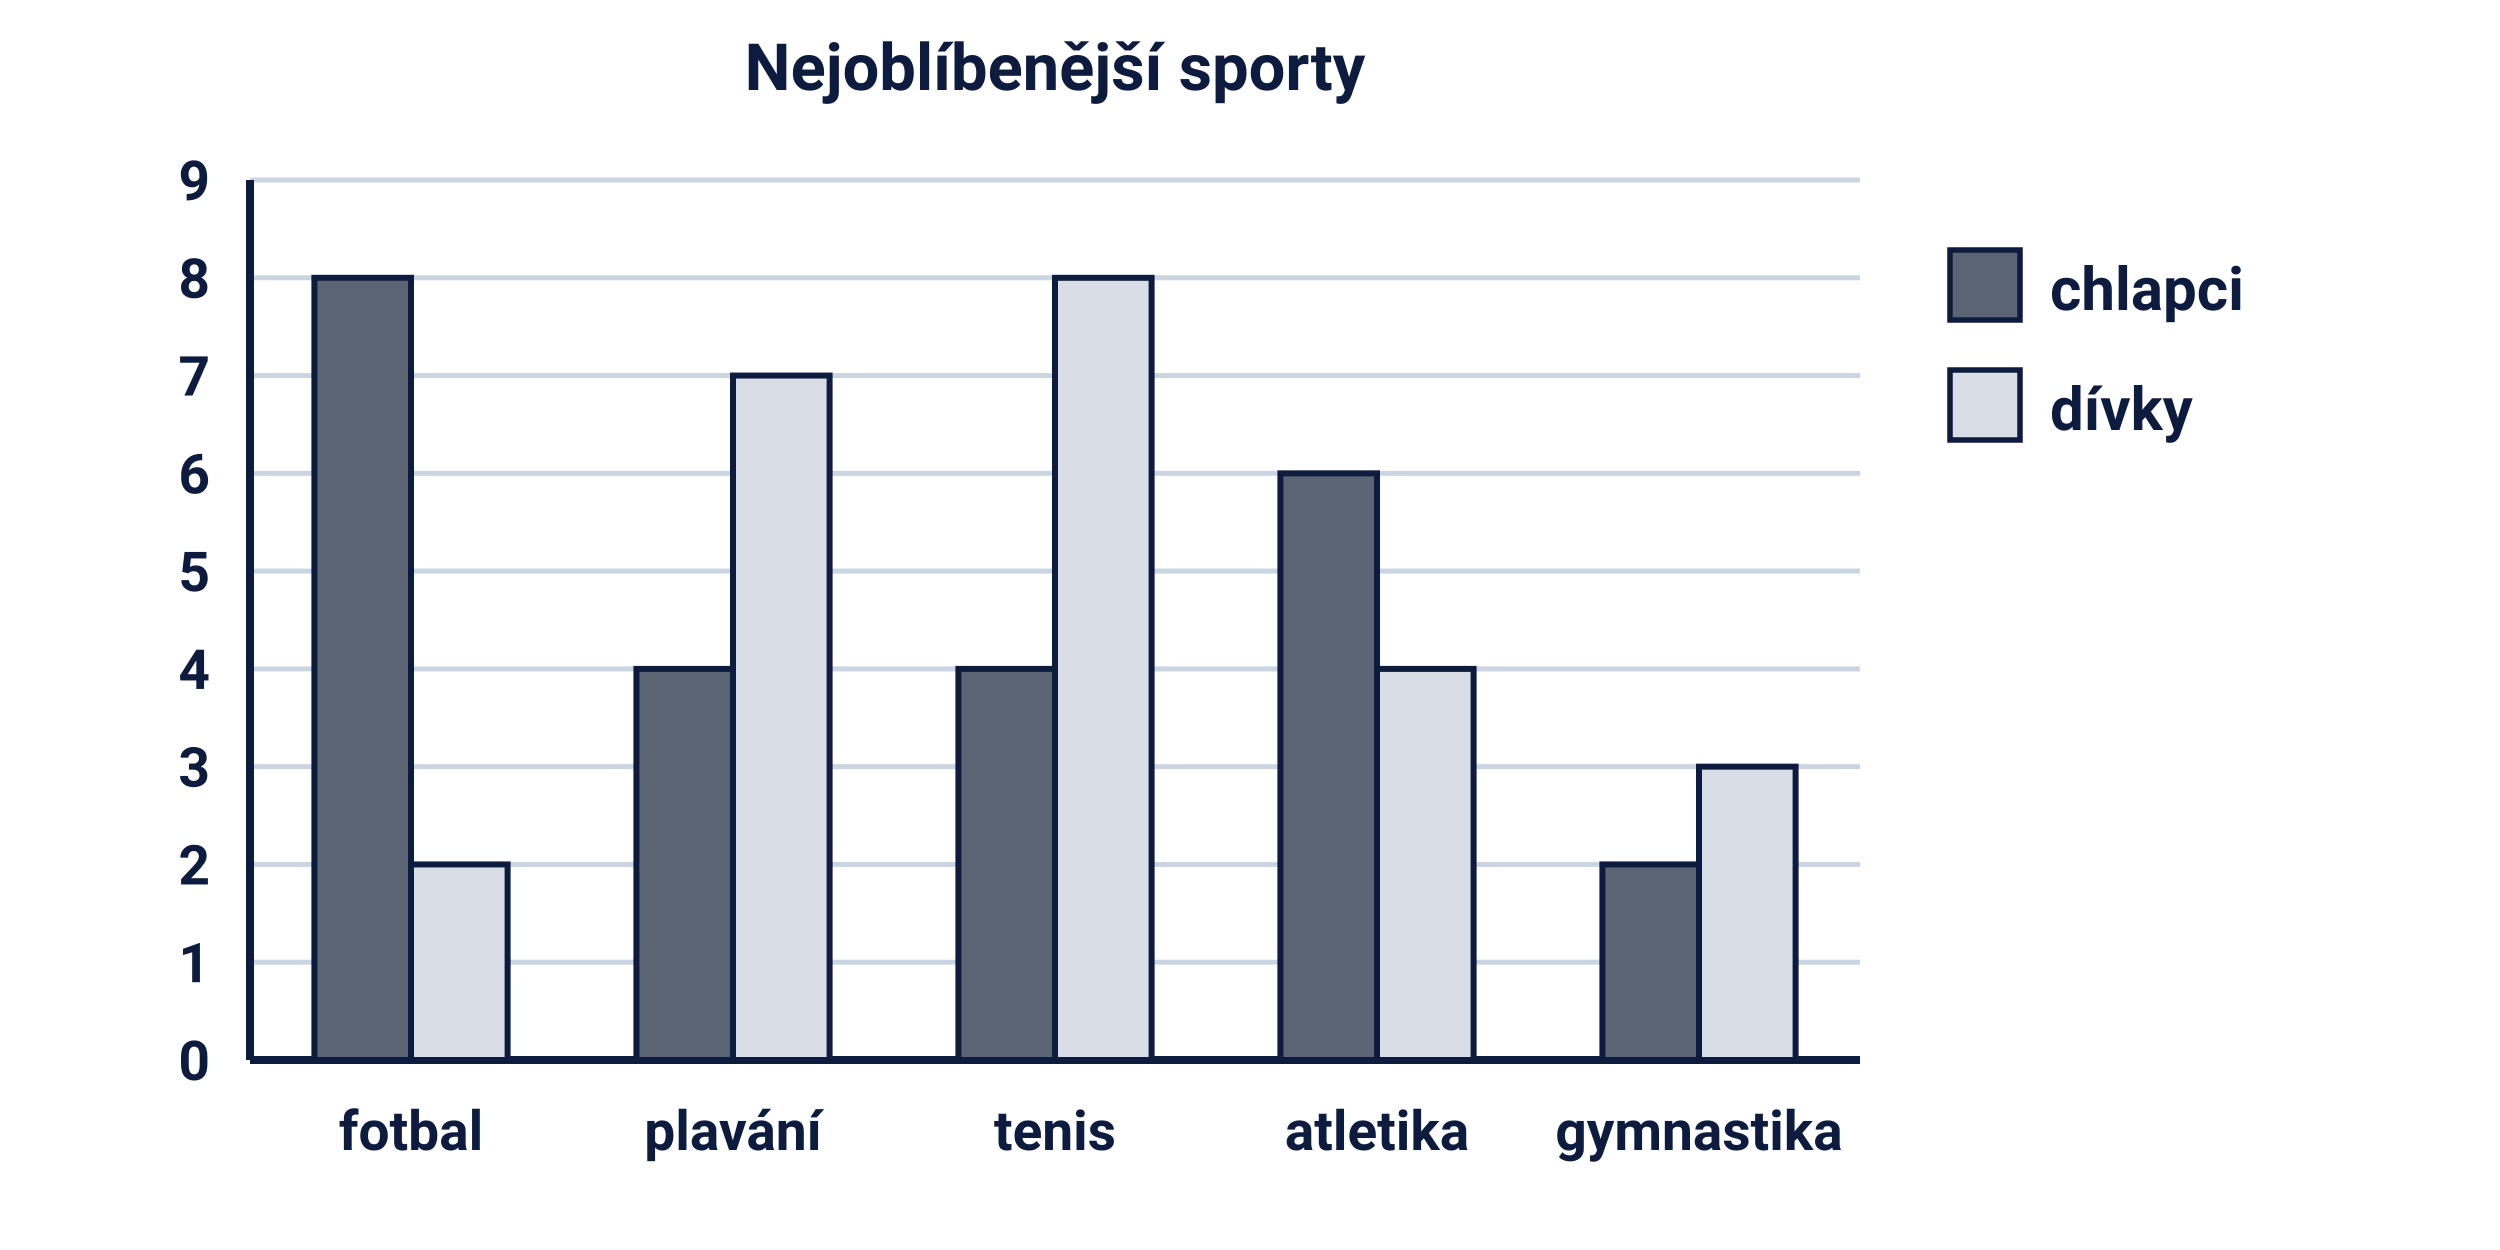
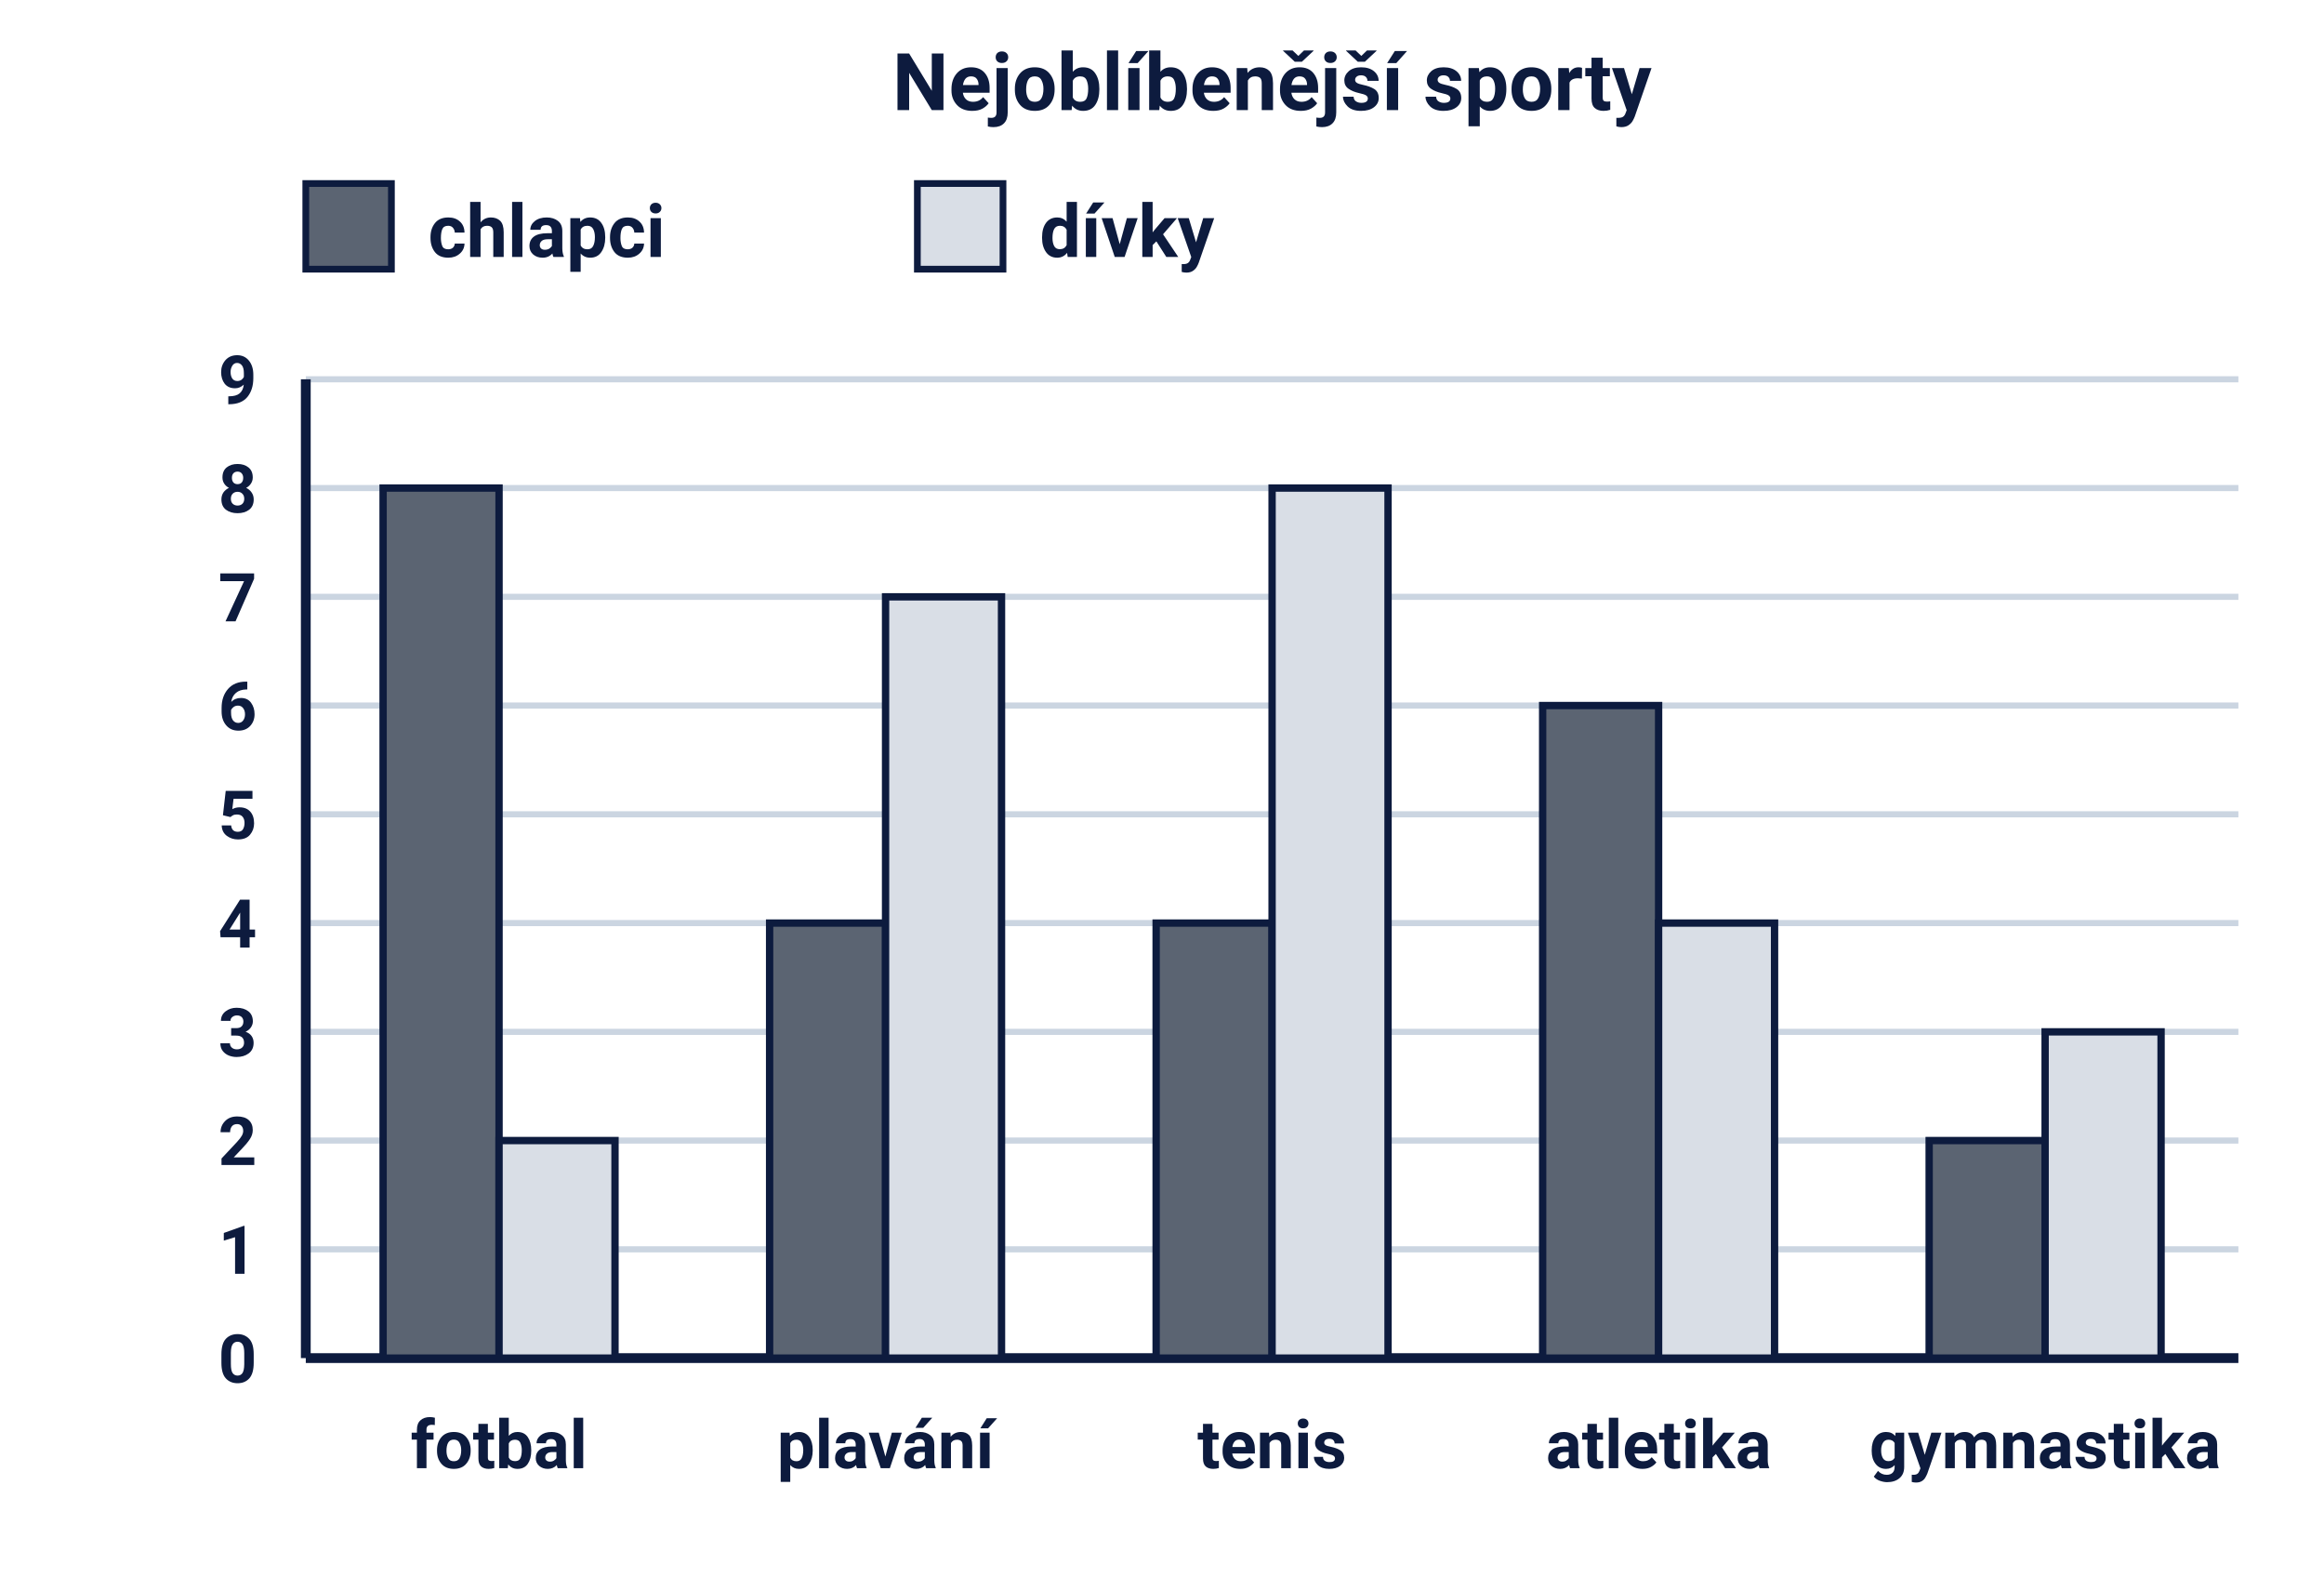
- <svg xmlns="http://www.w3.org/2000/svg" viewBox="0 0 500 250" width="500" height="250" font-family="system-ui, -apple-system, 'Segoe UI', Roboto, Helvetica, Arial, sans-serif">
-   <text x="211" y="18" font-size="13" font-weight="700" fill="#0D1B3E" text-anchor="middle">Nejoblíbenější sporty</text>
-   <line x1="50" y1="212" x2="372" y2="212" stroke="#0D1B3E" stroke-width="1.6" />
-   <text x="42" y="216" font-size="11" font-weight="600" fill="#0D1B3E" text-anchor="end">0</text>
-   <line x1="50" y1="192.44" x2="372" y2="192.44" stroke="#cbd5e1" stroke-width="1" />
-   <text x="42" y="196.44" font-size="11" font-weight="600" fill="#0D1B3E" text-anchor="end">1</text>
-   <line x1="50" y1="172.89" x2="372" y2="172.89" stroke="#cbd5e1" stroke-width="1" />
-   <text x="42" y="176.89" font-size="11" font-weight="600" fill="#0D1B3E" text-anchor="end">2</text>
-   <line x1="50" y1="153.33" x2="372" y2="153.33" stroke="#cbd5e1" stroke-width="1" />
-   <text x="42" y="157.33" font-size="11" font-weight="600" fill="#0D1B3E" text-anchor="end">3</text>
-   <line x1="50" y1="133.78" x2="372" y2="133.78" stroke="#cbd5e1" stroke-width="1" />
-   <text x="42" y="137.78" font-size="11" font-weight="600" fill="#0D1B3E" text-anchor="end">4</text>
-   <line x1="50" y1="114.22" x2="372" y2="114.22" stroke="#cbd5e1" stroke-width="1" />
-   <text x="42" y="118.22" font-size="11" font-weight="600" fill="#0D1B3E" text-anchor="end">5</text>
-   <line x1="50" y1="94.67" x2="372" y2="94.67" stroke="#cbd5e1" stroke-width="1" />
-   <text x="42" y="98.67" font-size="11" font-weight="600" fill="#0D1B3E" text-anchor="end">6</text>
-   <line x1="50" y1="75.11" x2="372" y2="75.11" stroke="#cbd5e1" stroke-width="1" />
-   <text x="42" y="79.11" font-size="11" font-weight="600" fill="#0D1B3E" text-anchor="end">7</text>
-   <line x1="50" y1="55.56" x2="372" y2="55.56" stroke="#cbd5e1" stroke-width="1" />
-   <text x="42" y="59.56" font-size="11" font-weight="600" fill="#0D1B3E" text-anchor="end">8</text>
-   <line x1="50" y1="36" x2="372" y2="36" stroke="#cbd5e1" stroke-width="1" />
-   <text x="42" y="40" font-size="11" font-weight="600" fill="#0D1B3E" text-anchor="end">9</text>
-   <line x1="50" y1="36" x2="50" y2="212" stroke="#0D1B3E" stroke-width="1.6" />
-   <rect x="62.88" y="55.56" width="19.32" height="156.44" fill="#5b6472" stroke="#0D1B3E" stroke-width="1.2" />
-   <rect x="82.2" y="172.89" width="19.32" height="39.11" fill="#d9dee6" stroke="#0D1B3E" stroke-width="1.2" />
-   <text x="82.2" y="230" font-size="11" font-weight="700" fill="#0D1B3E" text-anchor="middle">fotbal</text>
-   <rect x="127.28" y="133.78" width="19.32" height="78.22" fill="#5b6472" stroke="#0D1B3E" stroke-width="1.2" />
-   <rect x="146.6" y="75.11" width="19.32" height="136.89" fill="#d9dee6" stroke="#0D1B3E" stroke-width="1.2" />
-   <text x="146.6" y="230" font-size="11" font-weight="700" fill="#0D1B3E" text-anchor="middle">plavání</text>
-   <rect x="191.68" y="133.78" width="19.32" height="78.22" fill="#5b6472" stroke="#0D1B3E" stroke-width="1.2" />
-   <rect x="211" y="55.56" width="19.32" height="156.44" fill="#d9dee6" stroke="#0D1B3E" stroke-width="1.2" />
-   <text x="211" y="230" font-size="11" font-weight="700" fill="#0D1B3E" text-anchor="middle">tenis</text>
-   <rect x="256.08" y="94.67" width="19.32" height="117.33" fill="#5b6472" stroke="#0D1B3E" stroke-width="1.2" />
-   <rect x="275.4" y="133.78" width="19.32" height="78.22" fill="#d9dee6" stroke="#0D1B3E" stroke-width="1.2" />
-   <text x="275.4" y="230" font-size="11" font-weight="700" fill="#0D1B3E" text-anchor="middle">atletika</text>
-   <rect x="320.48" y="172.89" width="19.32" height="39.11" fill="#5b6472" stroke="#0D1B3E" stroke-width="1.2" />
-   <rect x="339.8" y="153.33" width="19.32" height="58.67" fill="#d9dee6" stroke="#0D1B3E" stroke-width="1.2" />
-   <text x="339.8" y="230" font-size="11" font-weight="700" fill="#0D1B3E" text-anchor="middle">gymnastika</text>
-   <rect x="390" y="50" width="14" height="14" fill="#5b6472" stroke="#0D1B3E" stroke-width="1.1" />
-   <text x="410" y="62" font-size="12" font-weight="600" fill="#0D1B3E" text-anchor="start">chlapci</text>
-   <rect x="390" y="74" width="14" height="14" fill="#d9dee6" stroke="#0D1B3E" stroke-width="1.1" />
-   <text x="410" y="86" font-size="12" font-weight="600" fill="#0D1B3E" text-anchor="start">dívky</text>
+ <svg xmlns="http://www.w3.org/2000/svg" viewBox="0 0 380 260" width="380" height="260" font-family="system-ui, -apple-system, 'Segoe UI', Roboto, Helvetica, Arial, sans-serif">
+   <text x="208" y="18" font-size="13" font-weight="700" fill="#0D1B3E" text-anchor="middle">Nejoblíbenější sporty</text>
+   <line x1="50" y1="222" x2="366" y2="222" stroke="#0D1B3E" stroke-width="1.6" />
+   <text x="42" y="226" font-size="11" font-weight="600" fill="#0D1B3E" text-anchor="end">0</text>
+   <line x1="50" y1="204.22" x2="366" y2="204.22" stroke="#cbd5e1" stroke-width="1" />
+   <text x="42" y="208.22" font-size="11" font-weight="600" fill="#0D1B3E" text-anchor="end">1</text>
+   <line x1="50" y1="186.44" x2="366" y2="186.44" stroke="#cbd5e1" stroke-width="1" />
+   <text x="42" y="190.44" font-size="11" font-weight="600" fill="#0D1B3E" text-anchor="end">2</text>
+   <line x1="50" y1="168.67" x2="366" y2="168.67" stroke="#cbd5e1" stroke-width="1" />
+   <text x="42" y="172.67" font-size="11" font-weight="600" fill="#0D1B3E" text-anchor="end">3</text>
+   <line x1="50" y1="150.89" x2="366" y2="150.89" stroke="#cbd5e1" stroke-width="1" />
+   <text x="42" y="154.89" font-size="11" font-weight="600" fill="#0D1B3E" text-anchor="end">4</text>
+   <line x1="50" y1="133.11" x2="366" y2="133.11" stroke="#cbd5e1" stroke-width="1" />
+   <text x="42" y="137.11" font-size="11" font-weight="600" fill="#0D1B3E" text-anchor="end">5</text>
+   <line x1="50" y1="115.33" x2="366" y2="115.33" stroke="#cbd5e1" stroke-width="1" />
+   <text x="42" y="119.33" font-size="11" font-weight="600" fill="#0D1B3E" text-anchor="end">6</text>
+   <line x1="50" y1="97.56" x2="366" y2="97.56" stroke="#cbd5e1" stroke-width="1" />
+   <text x="42" y="101.56" font-size="11" font-weight="600" fill="#0D1B3E" text-anchor="end">7</text>
+   <line x1="50" y1="79.78" x2="366" y2="79.78" stroke="#cbd5e1" stroke-width="1" />
+   <text x="42" y="83.78" font-size="11" font-weight="600" fill="#0D1B3E" text-anchor="end">8</text>
+   <line x1="50" y1="62" x2="366" y2="62" stroke="#cbd5e1" stroke-width="1" />
+   <text x="42" y="66" font-size="11" font-weight="600" fill="#0D1B3E" text-anchor="end">9</text>
+   <line x1="50" y1="62" x2="50" y2="222" stroke="#0D1B3E" stroke-width="1.6" />
+   <rect x="62.64" y="79.78" width="18.96" height="142.22" fill="#5b6472" stroke="#0D1B3E" stroke-width="1.2" />
+   <rect x="81.6" y="186.44" width="18.96" height="35.56" fill="#d9dee6" stroke="#0D1B3E" stroke-width="1.2" />
+   <text x="81.6" y="240" font-size="11" font-weight="700" fill="#0D1B3E" text-anchor="middle">fotbal</text>
+   <rect x="125.84" y="150.89" width="18.96" height="71.11" fill="#5b6472" stroke="#0D1B3E" stroke-width="1.2" />
+   <rect x="144.8" y="97.56" width="18.96" height="124.44" fill="#d9dee6" stroke="#0D1B3E" stroke-width="1.2" />
+   <text x="144.8" y="240" font-size="11" font-weight="700" fill="#0D1B3E" text-anchor="middle">plavání</text>
+   <rect x="189.04" y="150.89" width="18.96" height="71.11" fill="#5b6472" stroke="#0D1B3E" stroke-width="1.2" />
+   <rect x="208" y="79.78" width="18.96" height="142.22" fill="#d9dee6" stroke="#0D1B3E" stroke-width="1.2" />
+   <text x="208" y="240" font-size="11" font-weight="700" fill="#0D1B3E" text-anchor="middle">tenis</text>
+   <rect x="252.24" y="115.33" width="18.96" height="106.67" fill="#5b6472" stroke="#0D1B3E" stroke-width="1.2" />
+   <rect x="271.2" y="150.89" width="18.96" height="71.11" fill="#d9dee6" stroke="#0D1B3E" stroke-width="1.2" />
+   <text x="271.2" y="240" font-size="11" font-weight="700" fill="#0D1B3E" text-anchor="middle">atletika</text>
+   <rect x="315.44" y="186.44" width="18.96" height="35.56" fill="#5b6472" stroke="#0D1B3E" stroke-width="1.2" />
+   <rect x="334.4" y="168.67" width="18.96" height="53.33" fill="#d9dee6" stroke="#0D1B3E" stroke-width="1.2" />
+   <text x="334.4" y="240" font-size="11" font-weight="700" fill="#0D1B3E" text-anchor="middle">gymnastika</text>
+   <rect x="50" y="30" width="14" height="14" fill="#5b6472" stroke="#0D1B3E" stroke-width="1.1" />
+   <text x="70" y="42" font-size="12" font-weight="600" fill="#0D1B3E" text-anchor="start">chlapci</text>
+   <rect x="150" y="30" width="14" height="14" fill="#d9dee6" stroke="#0D1B3E" stroke-width="1.1" />
+   <text x="170" y="42" font-size="12" font-weight="600" fill="#0D1B3E" text-anchor="start">dívky</text>
</svg>
